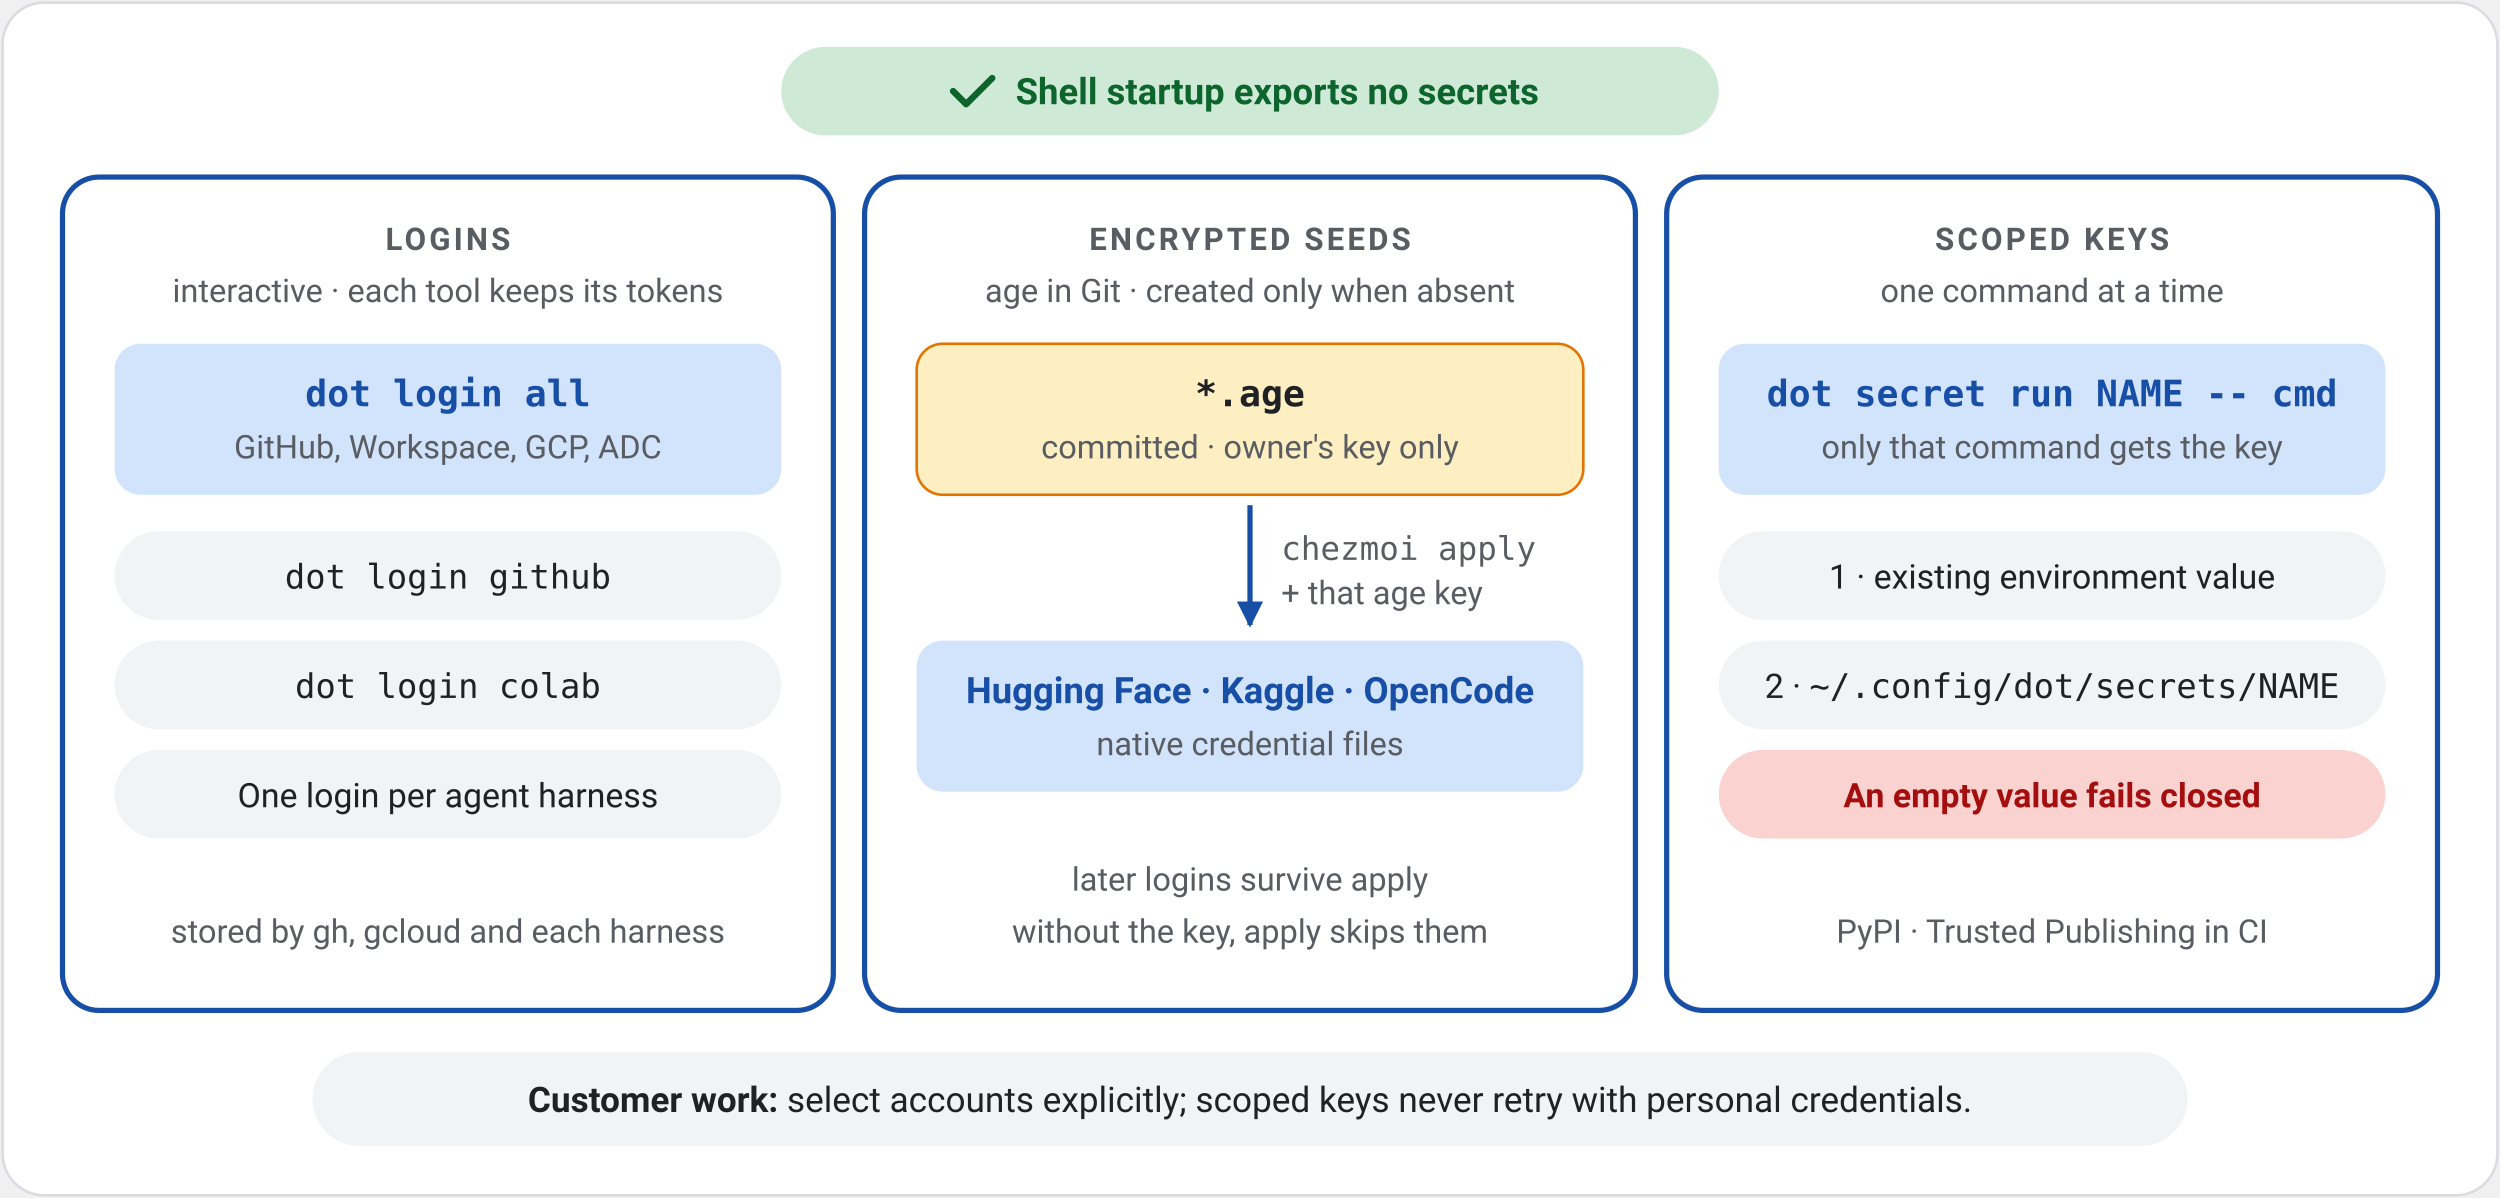
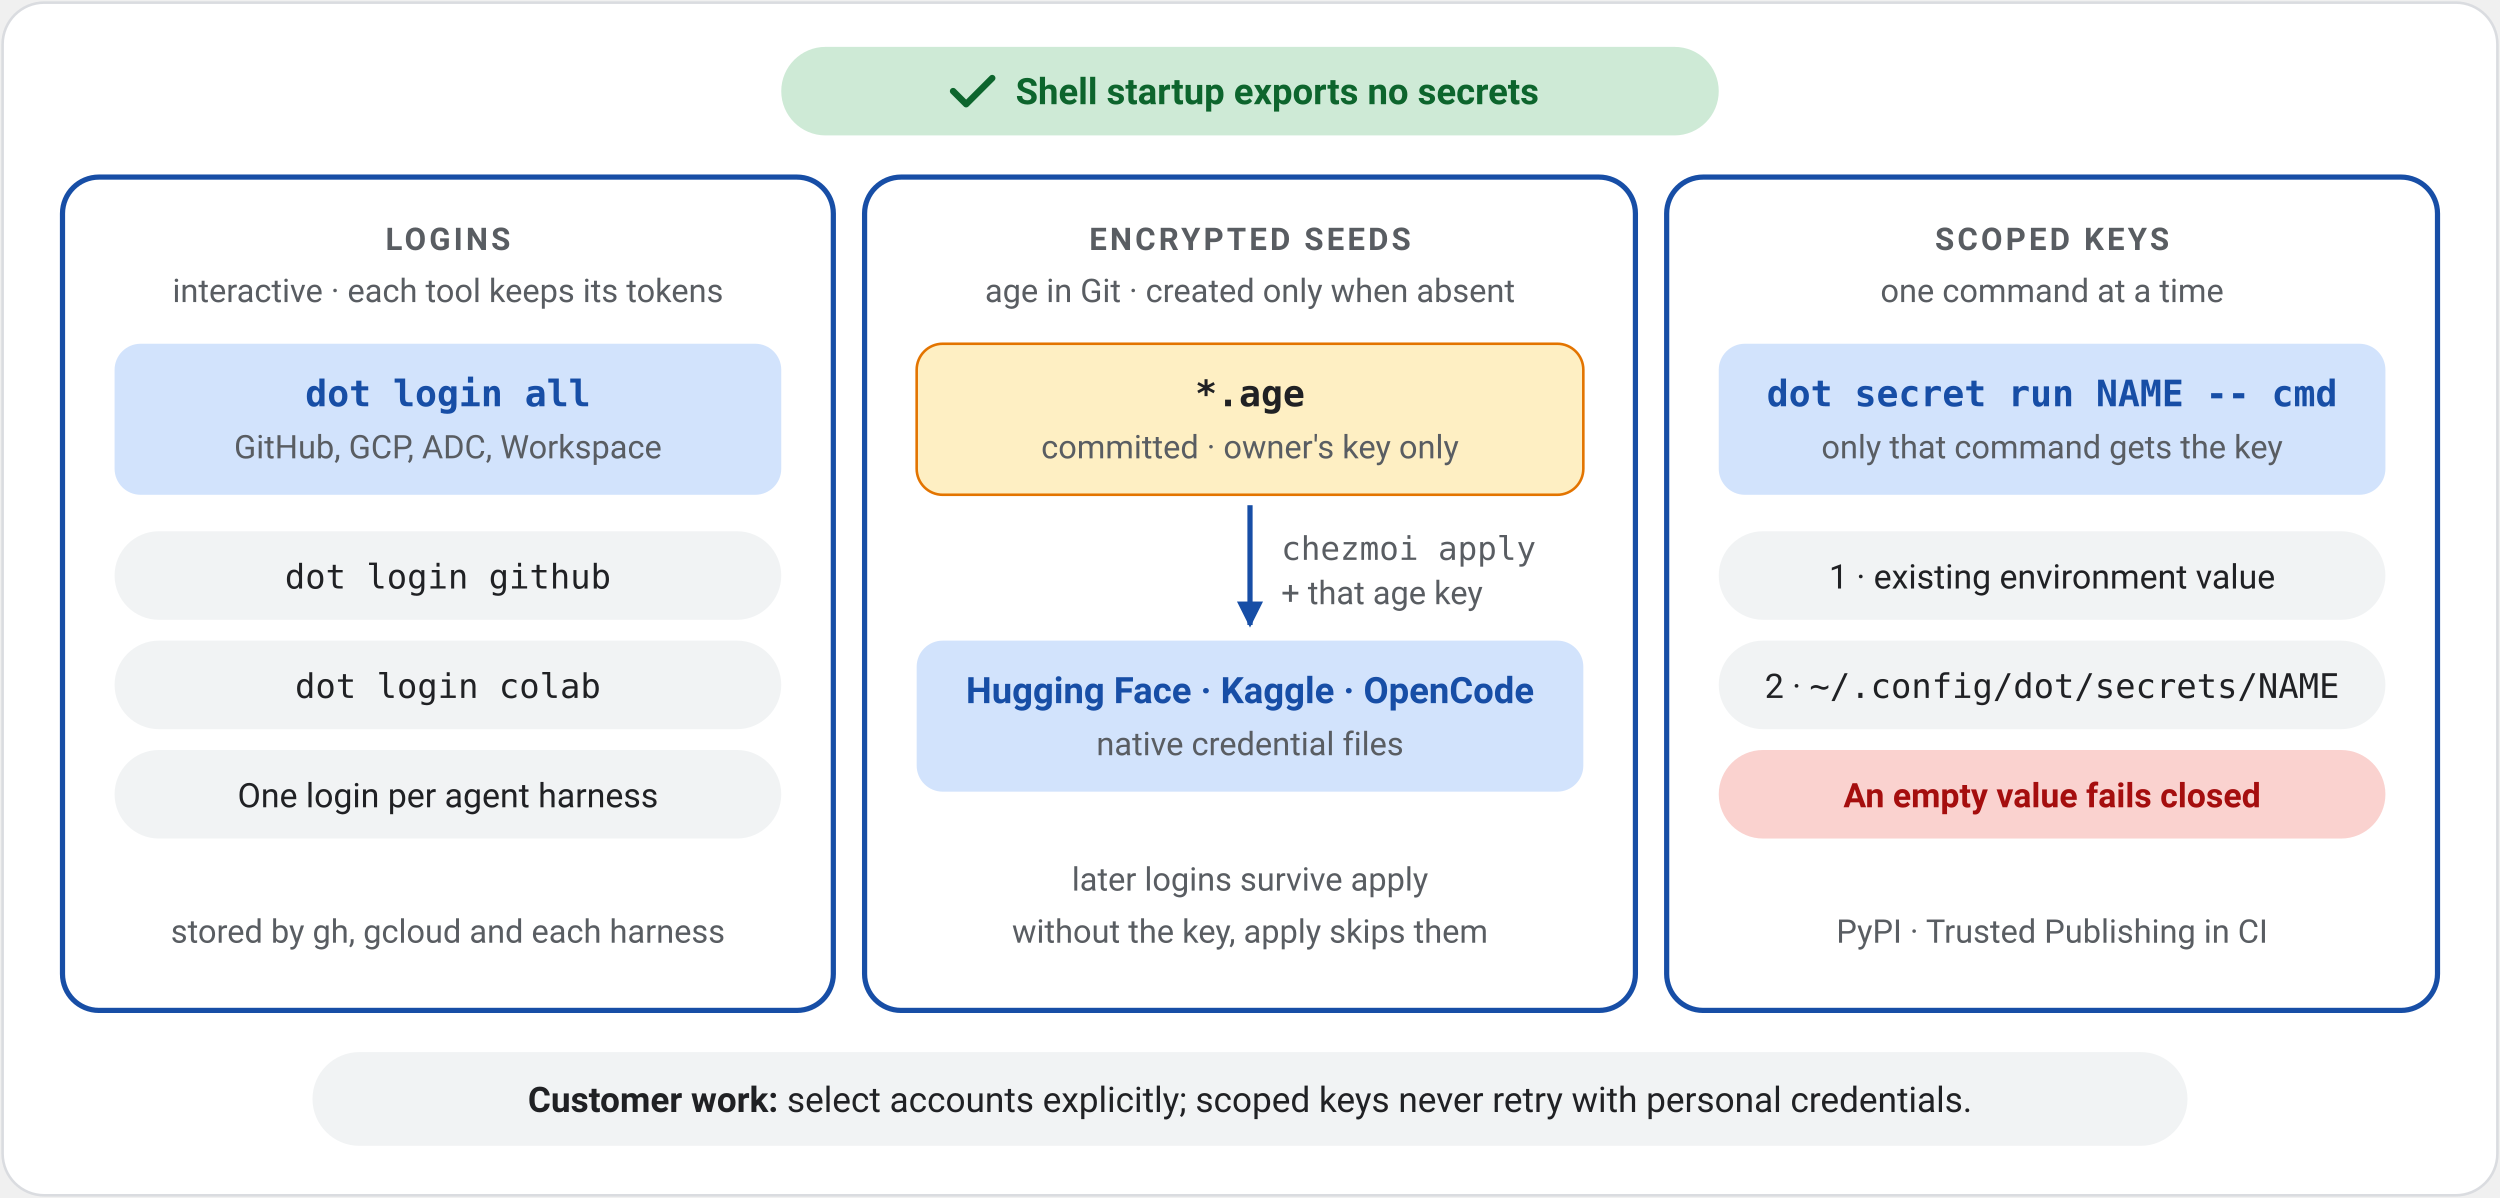
<svg xmlns="http://www.w3.org/2000/svg" width="960" height="460" viewBox="0 0 960 460" role="img" aria-labelledby="title desc">
  <defs>
    <marker id="arrow" viewBox="0 0 10 10" refX="9" refY="5" markerWidth="10" markerHeight="10" markerUnits="userSpaceOnUse" orient="auto-start-reverse">
      <path class="arrowhead" d="M0 0 L10 5 L0 10 Z" />
    </marker>
    <style>
text { font-family: "Google Sans", "Google Sans Text", Roboto, "Segoe UI", Helvetica, Arial, sans-serif; fill: #202124; }
.code { font-family: "Google Sans Code", "JetBrains Mono", Menlo, Consolas, "DejaVu Sans Mono", monospace; }
.card { fill: #FFFFFF; stroke: #DADCE0; }
.label { font-size: 12px; font-weight: 700; letter-spacing: 1.2px; fill: #595D62; }
.chip { fill: #F1F3F4; }
.chip-text { font-size: 13px; }
.muted { font-size: 12.5px; fill: #595D62; }
.box { fill: #FFFFFF; stroke: #174EA6; stroke-width: 2; }
.tile { fill: #D2E3FC; }
.tile-title { font-size: 14px; font-weight: 700; fill: #174EA6; }
.config { fill: #FEEFC3; stroke: #E37400; }
.ok { fill: #CEEAD6; }
.ok-text { font-size: 14px; font-weight: 700; fill: #0D652D; }
.err { fill: #FAD2CF; }
.err-text { font-size: 13px; font-weight: 700; fill: #A50E0E; }
.flow { fill: none; stroke: #174EA6; stroke-width: 2; }
.arrowhead { fill: #174EA6; }
.check { fill: none; stroke: #0D652D; stroke-width: 2.5; stroke-linecap: round; stroke-linejoin: round; }
</style>
  </defs>
  <rect class="card" x="1" y="1" width="958" height="458" rx="16" />
  <rect class="ok" x="300" y="18" width="360" height="34" rx="17" />
  <path class="check" d="M366 35 l5 5 l10 -10" />
  <text class="ok-text" x="390" y="40">Shell startup exports no secrets</text>
  <rect class="box" x="24" y="68" width="296" height="320" rx="14" />
  <g text-anchor="middle">
    <text class="label" x="172" y="96">LOGINS</text>
    <text class="muted" x="172" y="116">interactive · each tool keeps its tokens</text>
    <rect class="tile" x="44" y="132" width="256" height="58" rx="10" />
    <text class="code tile-title" x="172" y="156">dot login all</text>
-     <text class="muted" x="172" y="176">GitHub, Workspace, GCP, ADC</text>
+     <text class="muted" x="172" y="176">GitHub, GCP, ADC, Workspace</text>
    <rect class="chip" x="44" y="204" width="256" height="34" rx="17" />
    <text class="code chip-text" x="172" y="226">dot login github</text>
    <rect class="chip" x="44" y="246" width="256" height="34" rx="17" />
    <text class="code chip-text" x="172" y="268">dot login colab</text>
    <rect class="chip" x="44" y="288" width="256" height="34" rx="17" />
    <text class="chip-text" x="172" y="310">One login per agent harness</text>
    <text class="muted" x="172" y="362">stored by gh, gcloud and each harness</text>
  </g>
  <rect class="box" x="332" y="68" width="296" height="320" rx="14" />
  <g text-anchor="middle">
    <text class="label" x="480" y="96">ENCRYPTED SEEDS</text>
    <text class="muted" x="480" y="116">age in Git · created only when absent</text>
    <rect class="config" x="352" y="132" width="256" height="58" rx="10" />
    <text class="code" x="480" y="156" style="font-size:14px;font-weight:700">*.age</text>
    <text class="muted" x="480" y="176">committed · owner's key only</text>
    <rect class="tile" x="352" y="246" width="256" height="58" rx="10" />
    <text class="tile-title" x="480" y="270">Hugging Face · Kaggle · OpenCode</text>
    <text class="muted" x="480" y="290">native credential files</text>
    <text class="muted" x="480" y="342">later logins survive apply</text>
    <text class="muted" x="480" y="362">without the key, apply skips them</text>
  </g>
  <line class="flow" x1="480" y1="194" x2="480" y2="240" marker-end="url(#arrow)" />
  <text class="code muted" x="492" y="215">chezmoi apply</text>
  <text class="muted" x="492" y="232">+ that age key</text>
  <rect class="box" x="640" y="68" width="296" height="320" rx="14" />
  <g text-anchor="middle">
    <text class="label" x="788" y="96">SCOPED KEYS</text>
    <text class="muted" x="788" y="116">one command at a time</text>
    <rect class="tile" x="660" y="132" width="256" height="58" rx="10" />
    <text class="code tile-title" x="788" y="156">dot secret run NAME -- cmd</text>
    <text class="muted" x="788" y="176">only that command gets the key</text>
    <rect class="chip" x="660" y="204" width="256" height="34" rx="17" />
    <text class="chip-text" x="788" y="226">1 · existing environment value</text>
    <rect class="chip" x="660" y="246" width="256" height="34" rx="17" />
    <text class="chip-text" x="788" y="268">2 · <tspan class="code">~/.config/dot/secrets/NAME</tspan>
    </text>
    <rect class="err" x="660" y="288" width="256" height="34" rx="17" />
    <text class="err-text" x="788" y="310">An empty value fails closed</text>
    <text class="muted" x="788" y="362">PyPI · Trusted Publishing in CI</text>
  </g>
  <rect class="chip" x="120" y="404" width="720" height="36" rx="18" />
  <text x="480" y="427" text-anchor="middle" style="font-size:13.5px">
    <tspan style="font-weight:700">Customer work:</tspan> select accounts explicitly; scoped keys never retry with personal credentials.</text>
</svg>
